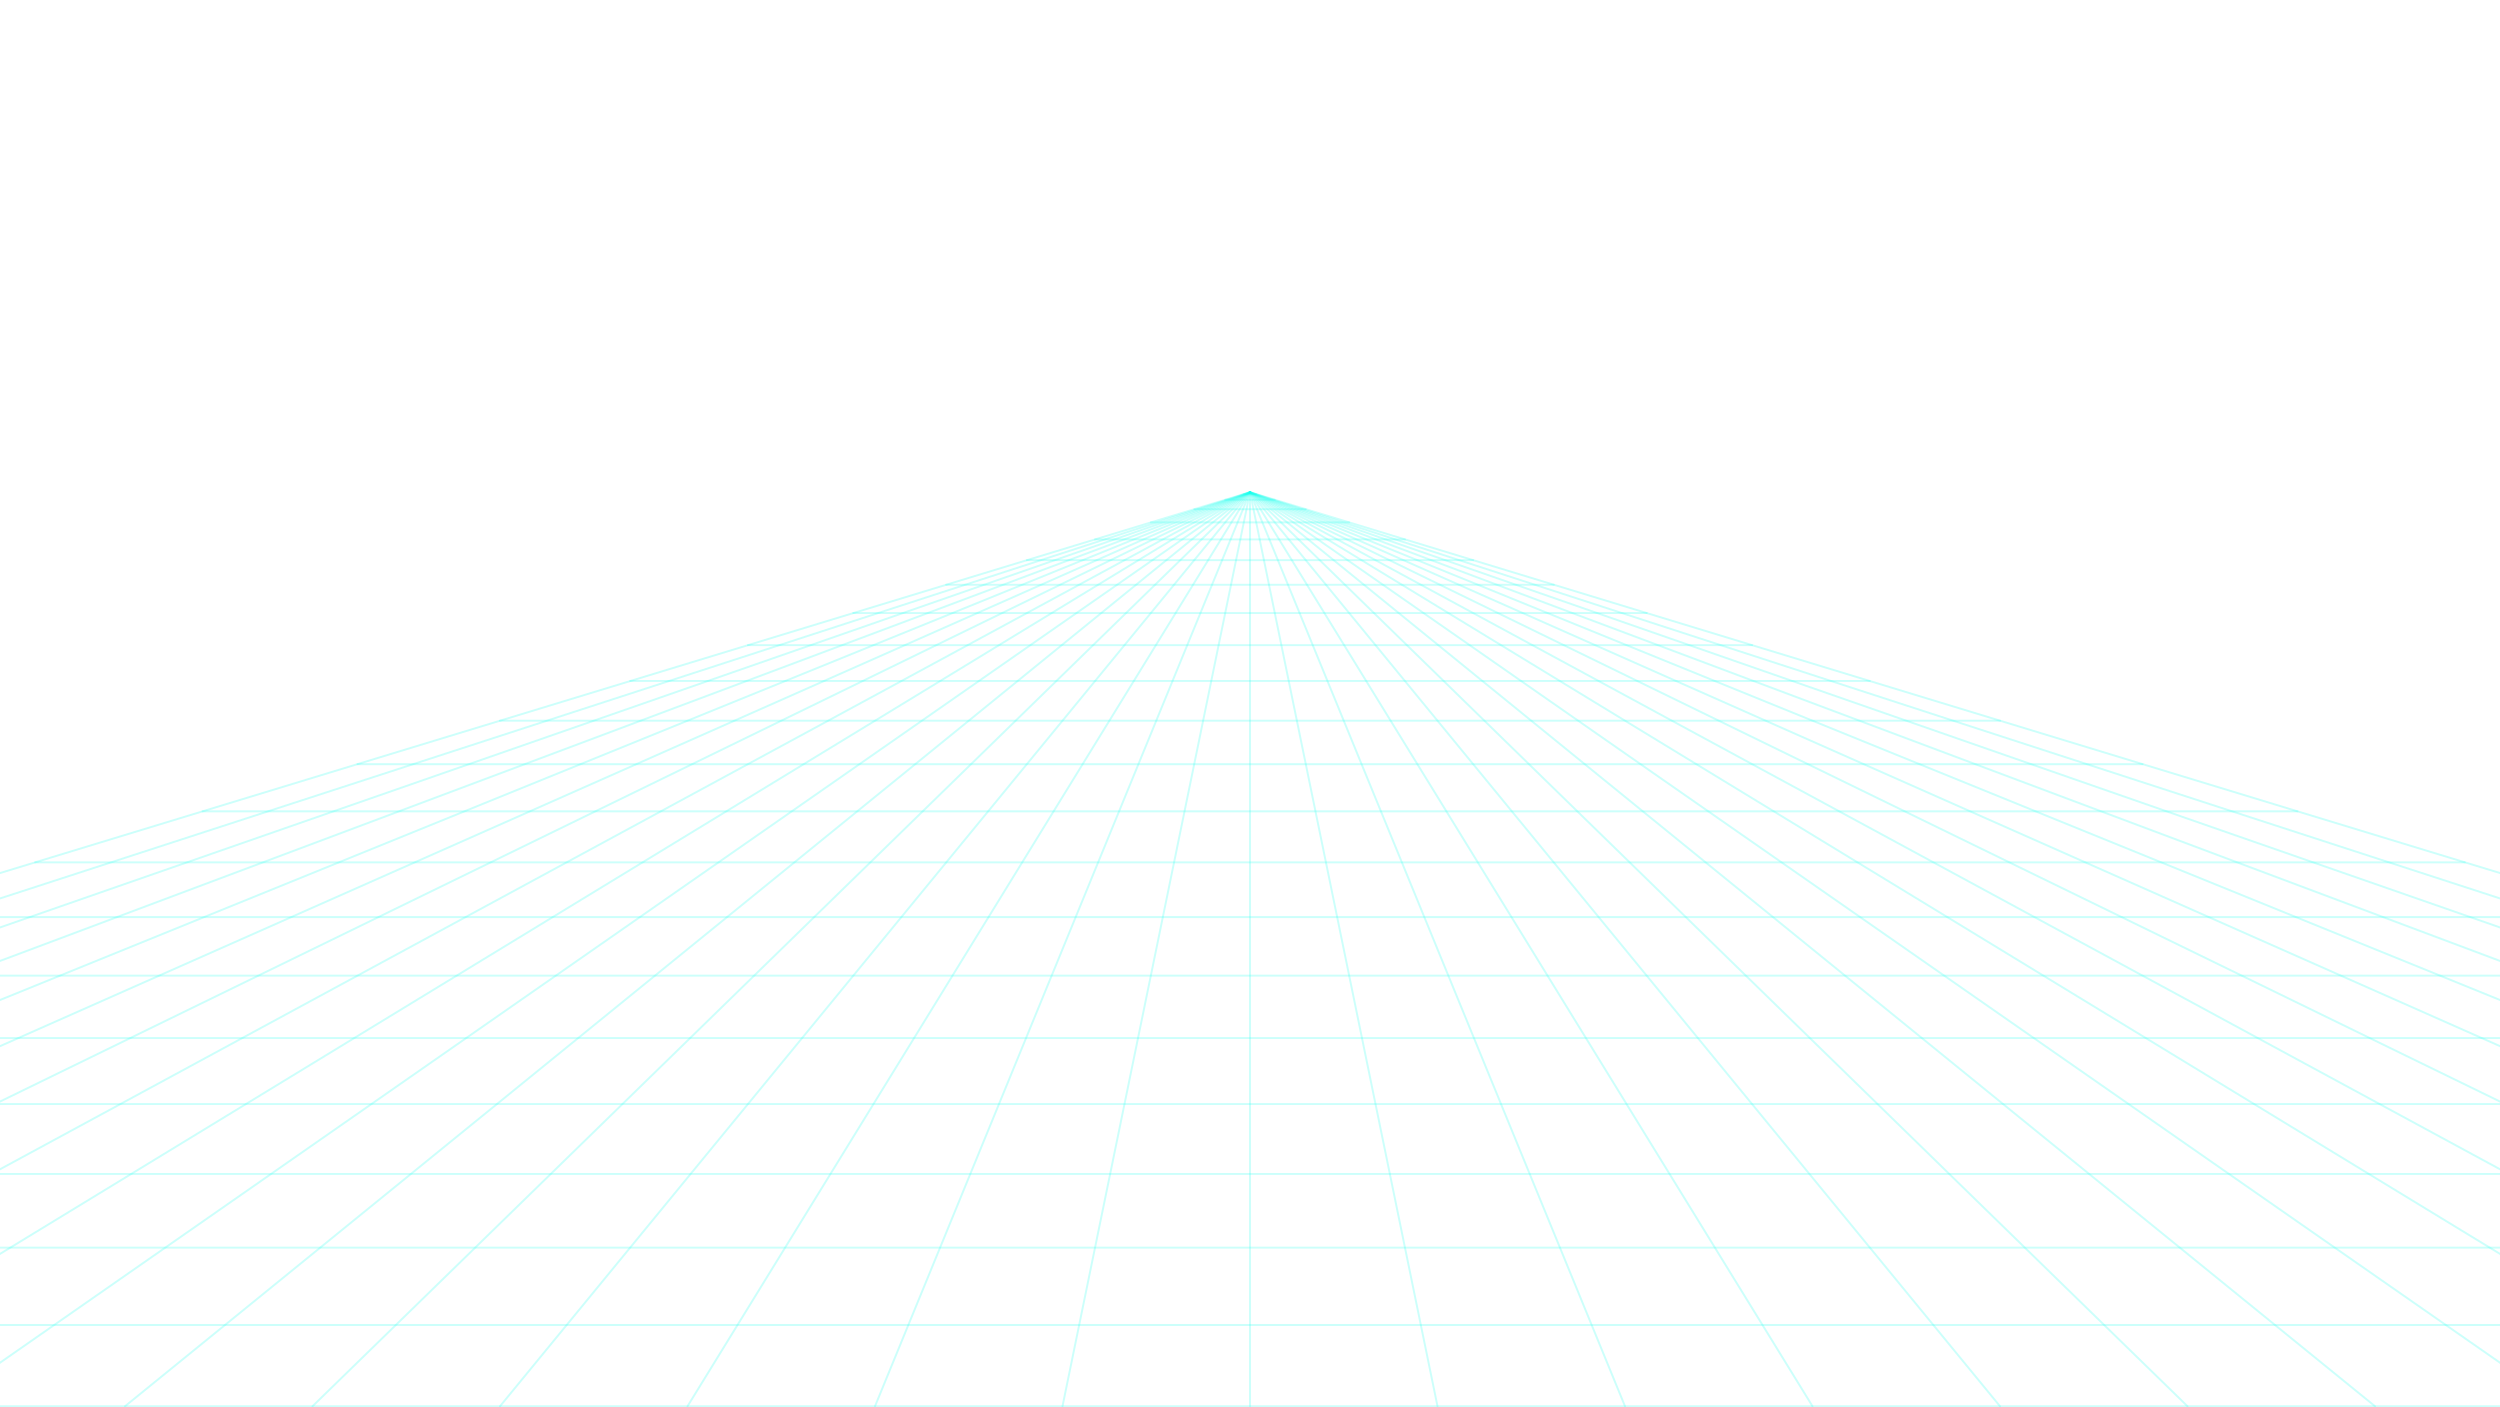
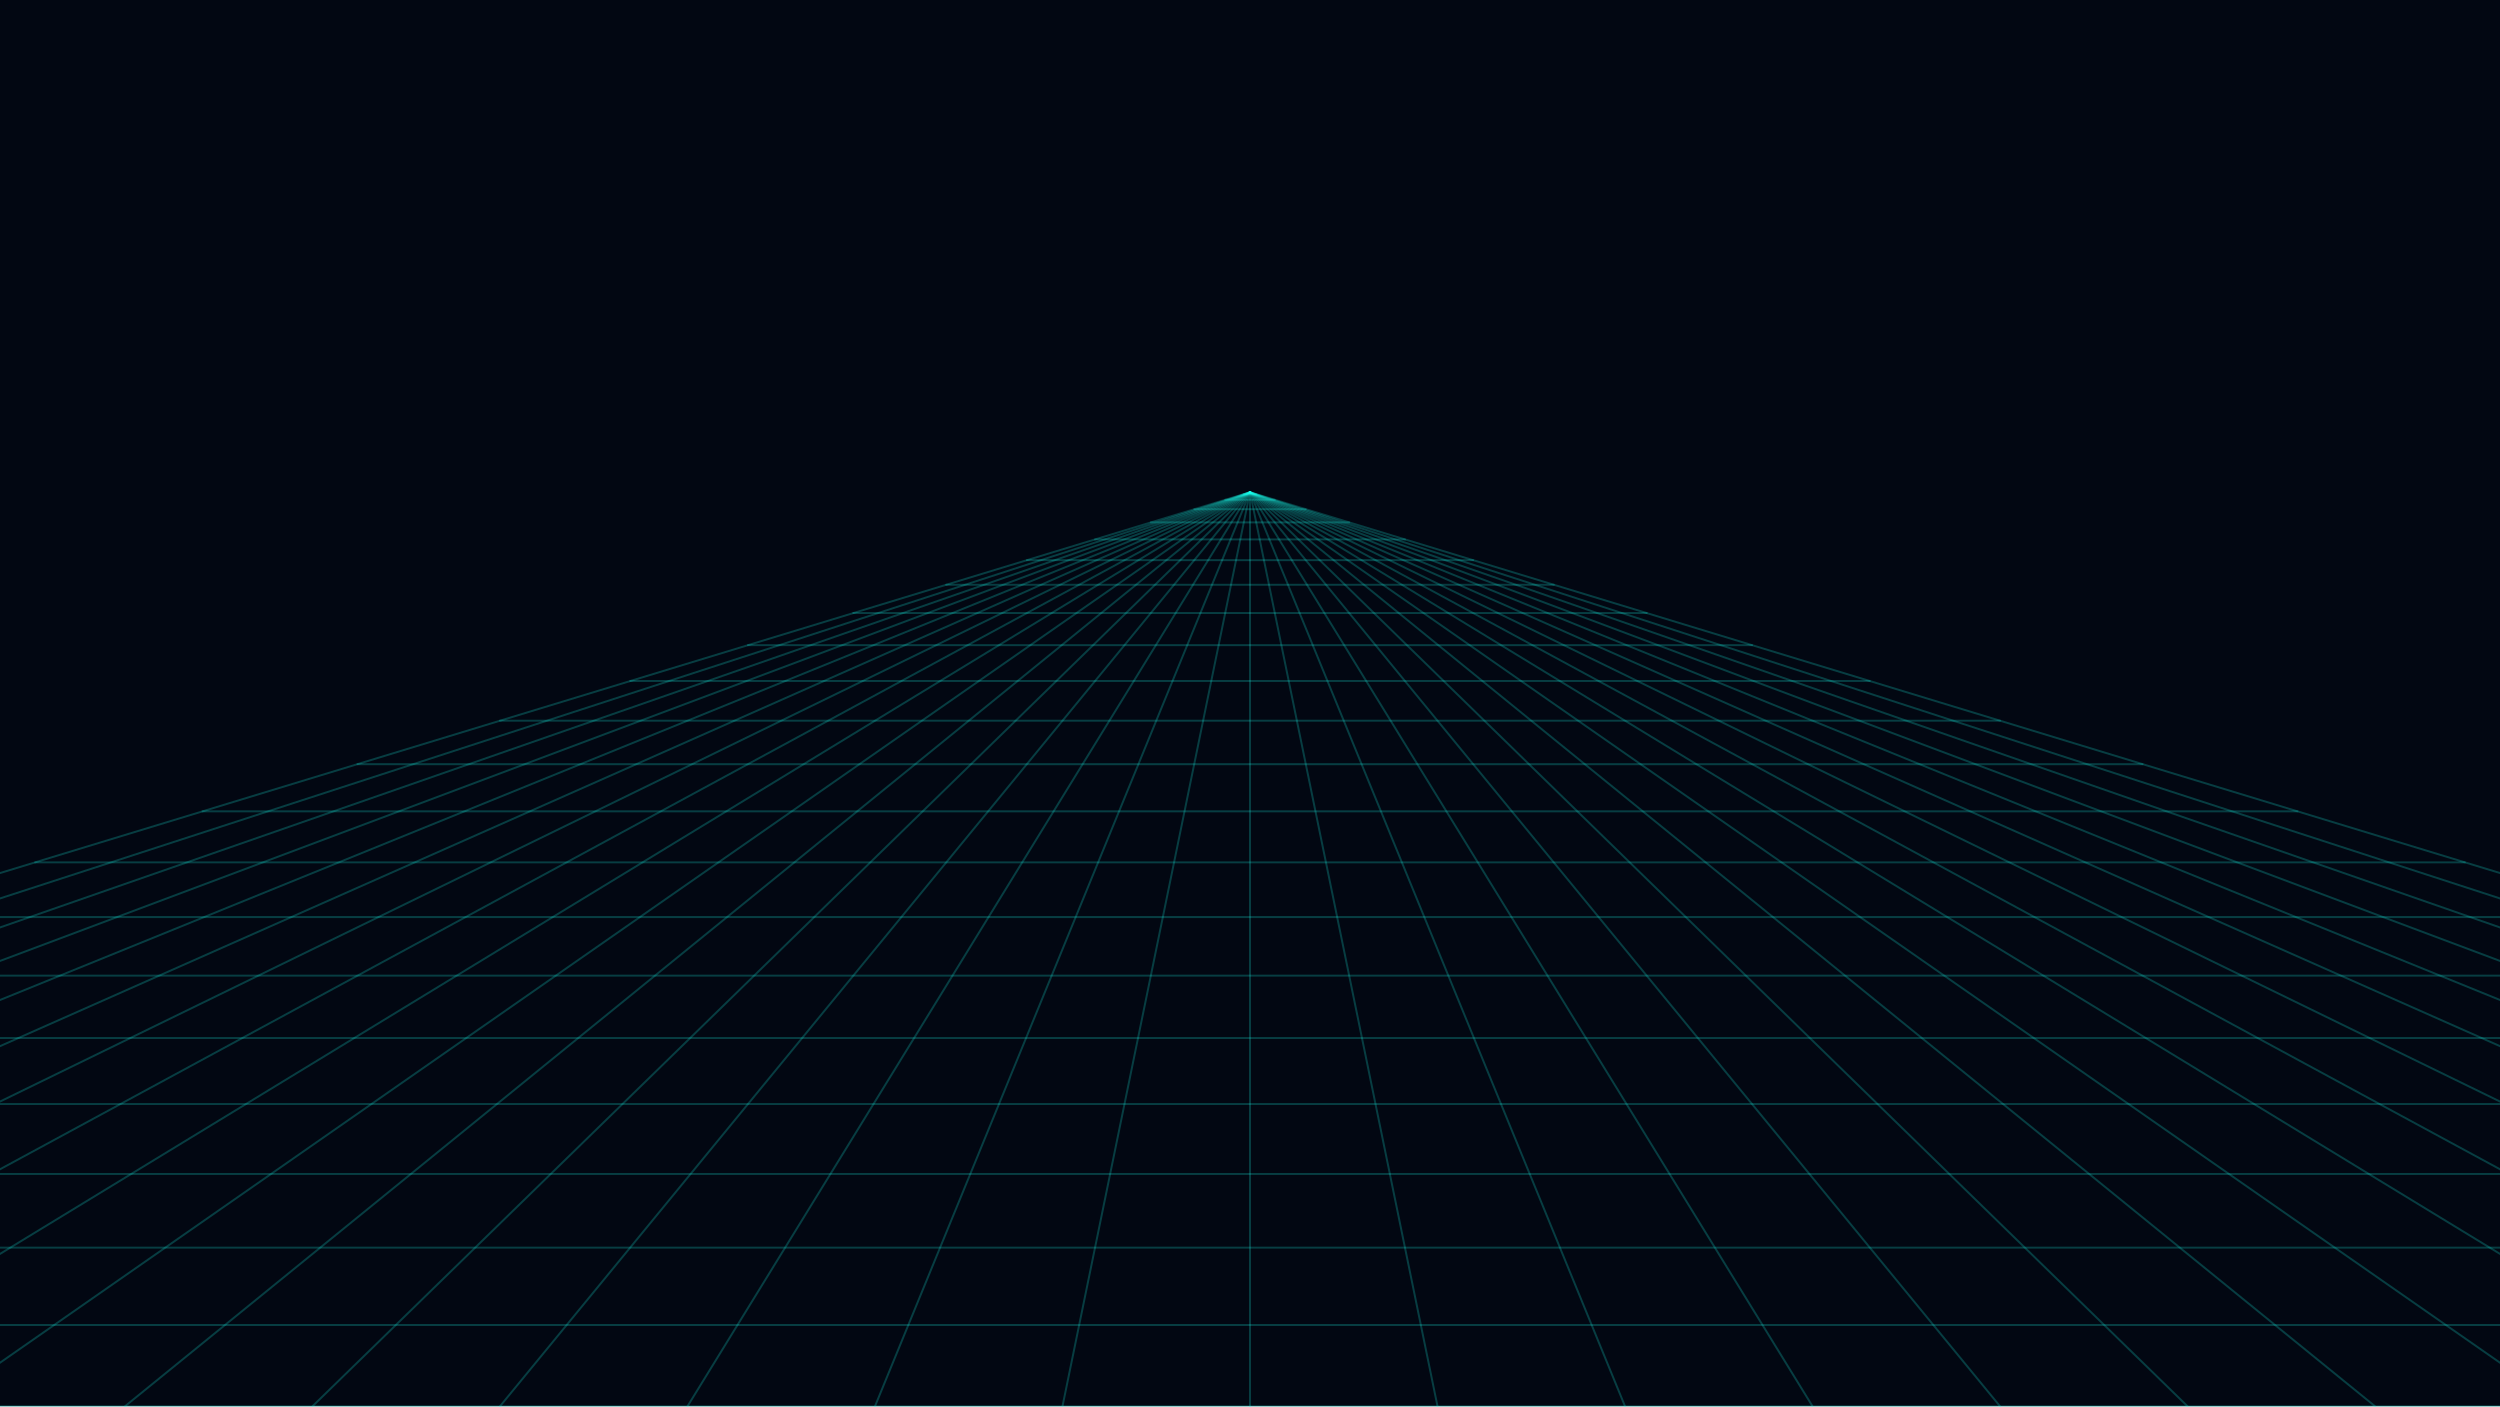
<svg xmlns="http://www.w3.org/2000/svg" viewBox="0 0 1920 1080" preserveAspectRatio="none">
+   <rect width="1920" height="1080" fill="hsl(220 80% 4%)" />
  <g stroke="rgba(26,255,236,0.22)" stroke-width="1.5" stroke-linecap="round">
    <line x1="955.2" y1="379.5" x2="964.8" y2="379.5" />
    <line x1="941.0" y1="383.8" x2="979.0" y2="383.8" />
    <line x1="917.2" y1="391.1" x2="1002.8" y2="391.1" />
    <line x1="883.8" y1="401.2" x2="1036.2" y2="401.2" />
    <line x1="841.0" y1="414.3" x2="1079.0" y2="414.3" />
    <line x1="788.6" y1="430.2" x2="1131.4" y2="430.2" />
    <line x1="726.7" y1="449.1" x2="1193.3" y2="449.1" />
    <line x1="655.3" y1="470.8" x2="1264.7" y2="470.8" />
    <line x1="574.4" y1="495.5" x2="1345.6" y2="495.5" />
    <line x1="484.0" y1="523.0" x2="1436.0" y2="523.0" />
    <line x1="384.0" y1="553.5" x2="1536.0" y2="553.5" />
    <line x1="274.5" y1="586.9" x2="1645.5" y2="586.9" />
    <line x1="155.5" y1="623.1" x2="1764.5" y2="623.1" />
    <line x1="27.0" y1="662.3" x2="1893.0" y2="662.3" />
    <line x1="-111.1" y1="704.3" x2="2031.1" y2="704.3" />
    <line x1="-258.6" y1="749.3" x2="2178.6" y2="749.3" />
    <line x1="-415.7" y1="797.2" x2="2335.7" y2="797.2" />
    <line x1="-582.3" y1="847.9" x2="2502.3" y2="847.9" />
    <line x1="-758.5" y1="901.6" x2="2678.5" y2="901.6" />
    <line x1="-944.1" y1="958.2" x2="2864.1" y2="958.2" />
    <line x1="-1139.3" y1="1017.6" x2="3059.3" y2="1017.6" />
    <line x1="-1344.0" y1="1080.0" x2="3264.0" y2="1080.0" />
    <line x1="960.0" y1="378" x2="-1344.0" y2="1080" />
    <line x1="960.0" y1="378" x2="-1200.0" y2="1080" />
    <line x1="960.0" y1="378" x2="-1056.0" y2="1080" />
    <line x1="960.0" y1="378" x2="-912.0" y2="1080" />
    <line x1="960.0" y1="378" x2="-768.0" y2="1080" />
    <line x1="960.0" y1="378" x2="-624.0" y2="1080" />
    <line x1="960.0" y1="378" x2="-480.0" y2="1080" />
    <line x1="960.0" y1="378" x2="-336.0" y2="1080" />
    <line x1="960.0" y1="378" x2="-192.0" y2="1080" />
    <line x1="960.0" y1="378" x2="-48.0" y2="1080" />
    <line x1="960.0" y1="378" x2="96.0" y2="1080" />
    <line x1="960.0" y1="378" x2="240.0" y2="1080" />
    <line x1="960.0" y1="378" x2="384.0" y2="1080" />
    <line x1="960.0" y1="378" x2="528.0" y2="1080" />
    <line x1="960.0" y1="378" x2="672.0" y2="1080" />
    <line x1="960.0" y1="378" x2="816.0" y2="1080" />
    <line x1="960.0" y1="378" x2="960.0" y2="1080" />
    <line x1="960.0" y1="378" x2="1104.0" y2="1080" />
    <line x1="960.0" y1="378" x2="1248.0" y2="1080" />
    <line x1="960.0" y1="378" x2="1392.0" y2="1080" />
    <line x1="960.0" y1="378" x2="1536.0" y2="1080" />
    <line x1="960.0" y1="378" x2="1680.0" y2="1080" />
    <line x1="960.0" y1="378" x2="1824.0" y2="1080" />
    <line x1="960.0" y1="378" x2="1968.0" y2="1080" />
    <line x1="960.0" y1="378" x2="2112.0" y2="1080" />
    <line x1="960.0" y1="378" x2="2256.0" y2="1080" />
    <line x1="960.0" y1="378" x2="2400.0" y2="1080" />
    <line x1="960.0" y1="378" x2="2544.0" y2="1080" />
    <line x1="960.0" y1="378" x2="2688.0" y2="1080" />
    <line x1="960.0" y1="378" x2="2832.0" y2="1080" />
    <line x1="960.0" y1="378" x2="2976.0" y2="1080" />
    <line x1="960.0" y1="378" x2="3120.0" y2="1080" />
    <line x1="960.0" y1="378" x2="3264.0" y2="1080" />
  </g>
</svg>
